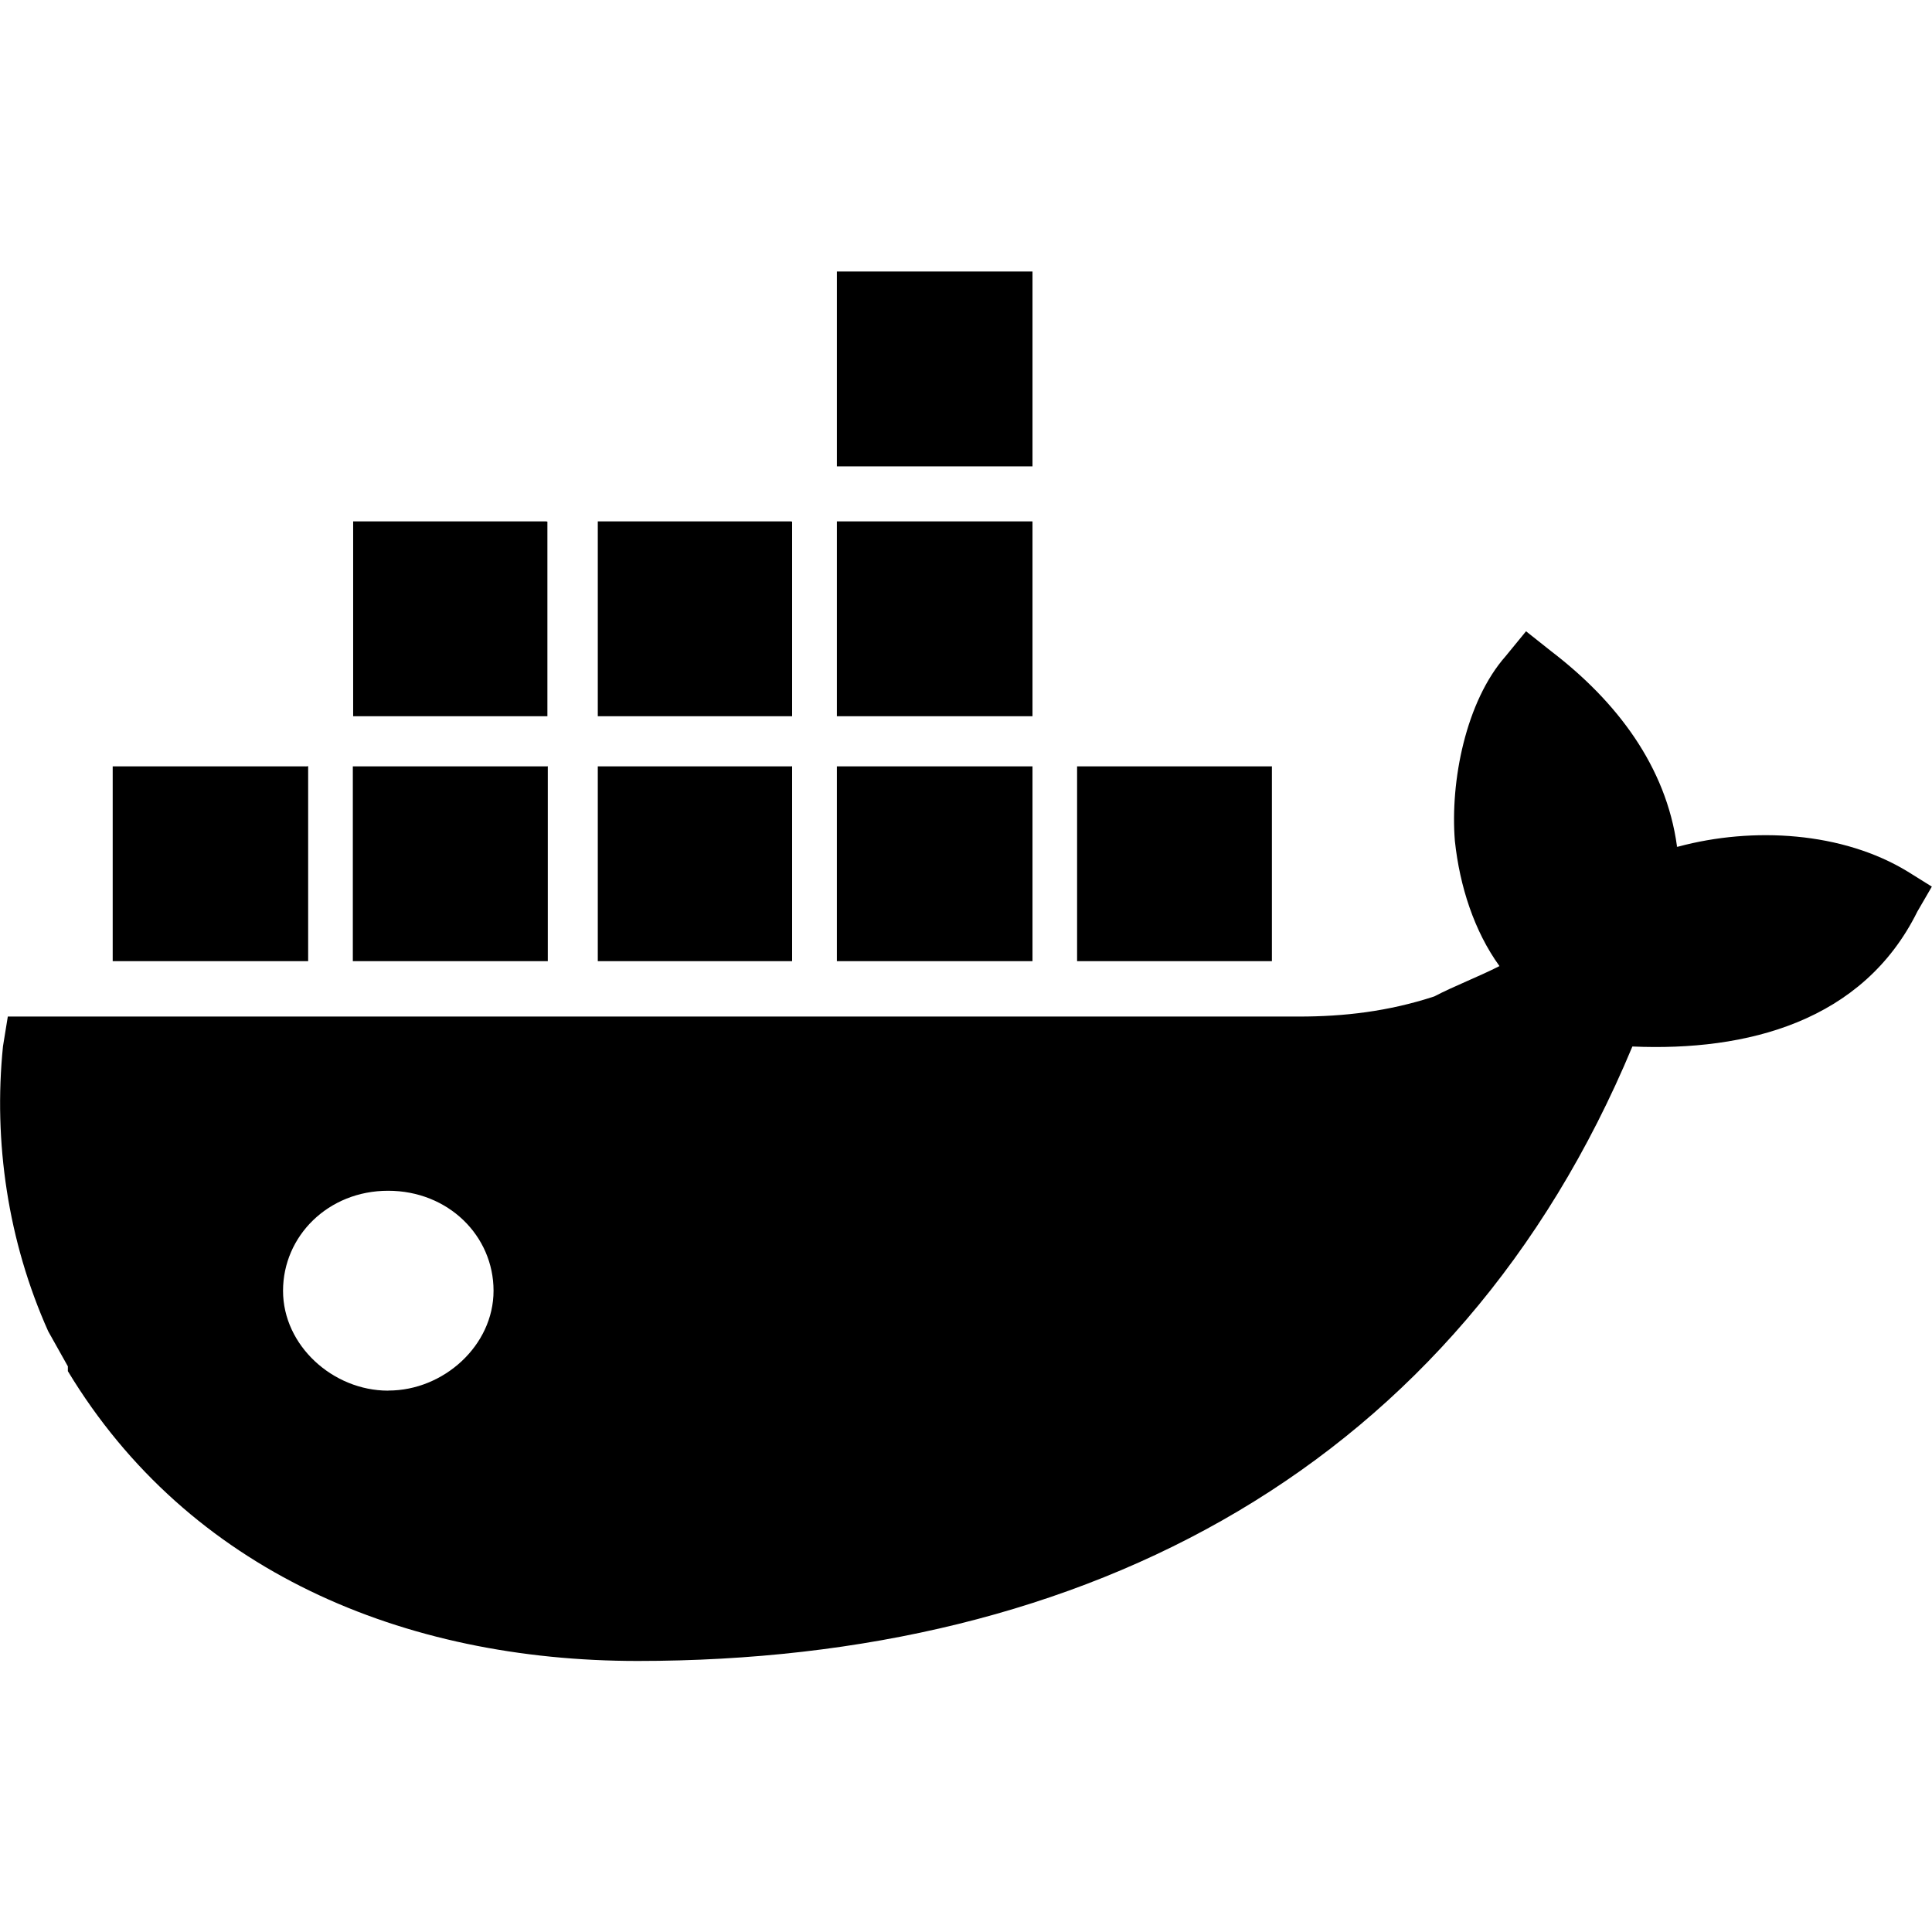
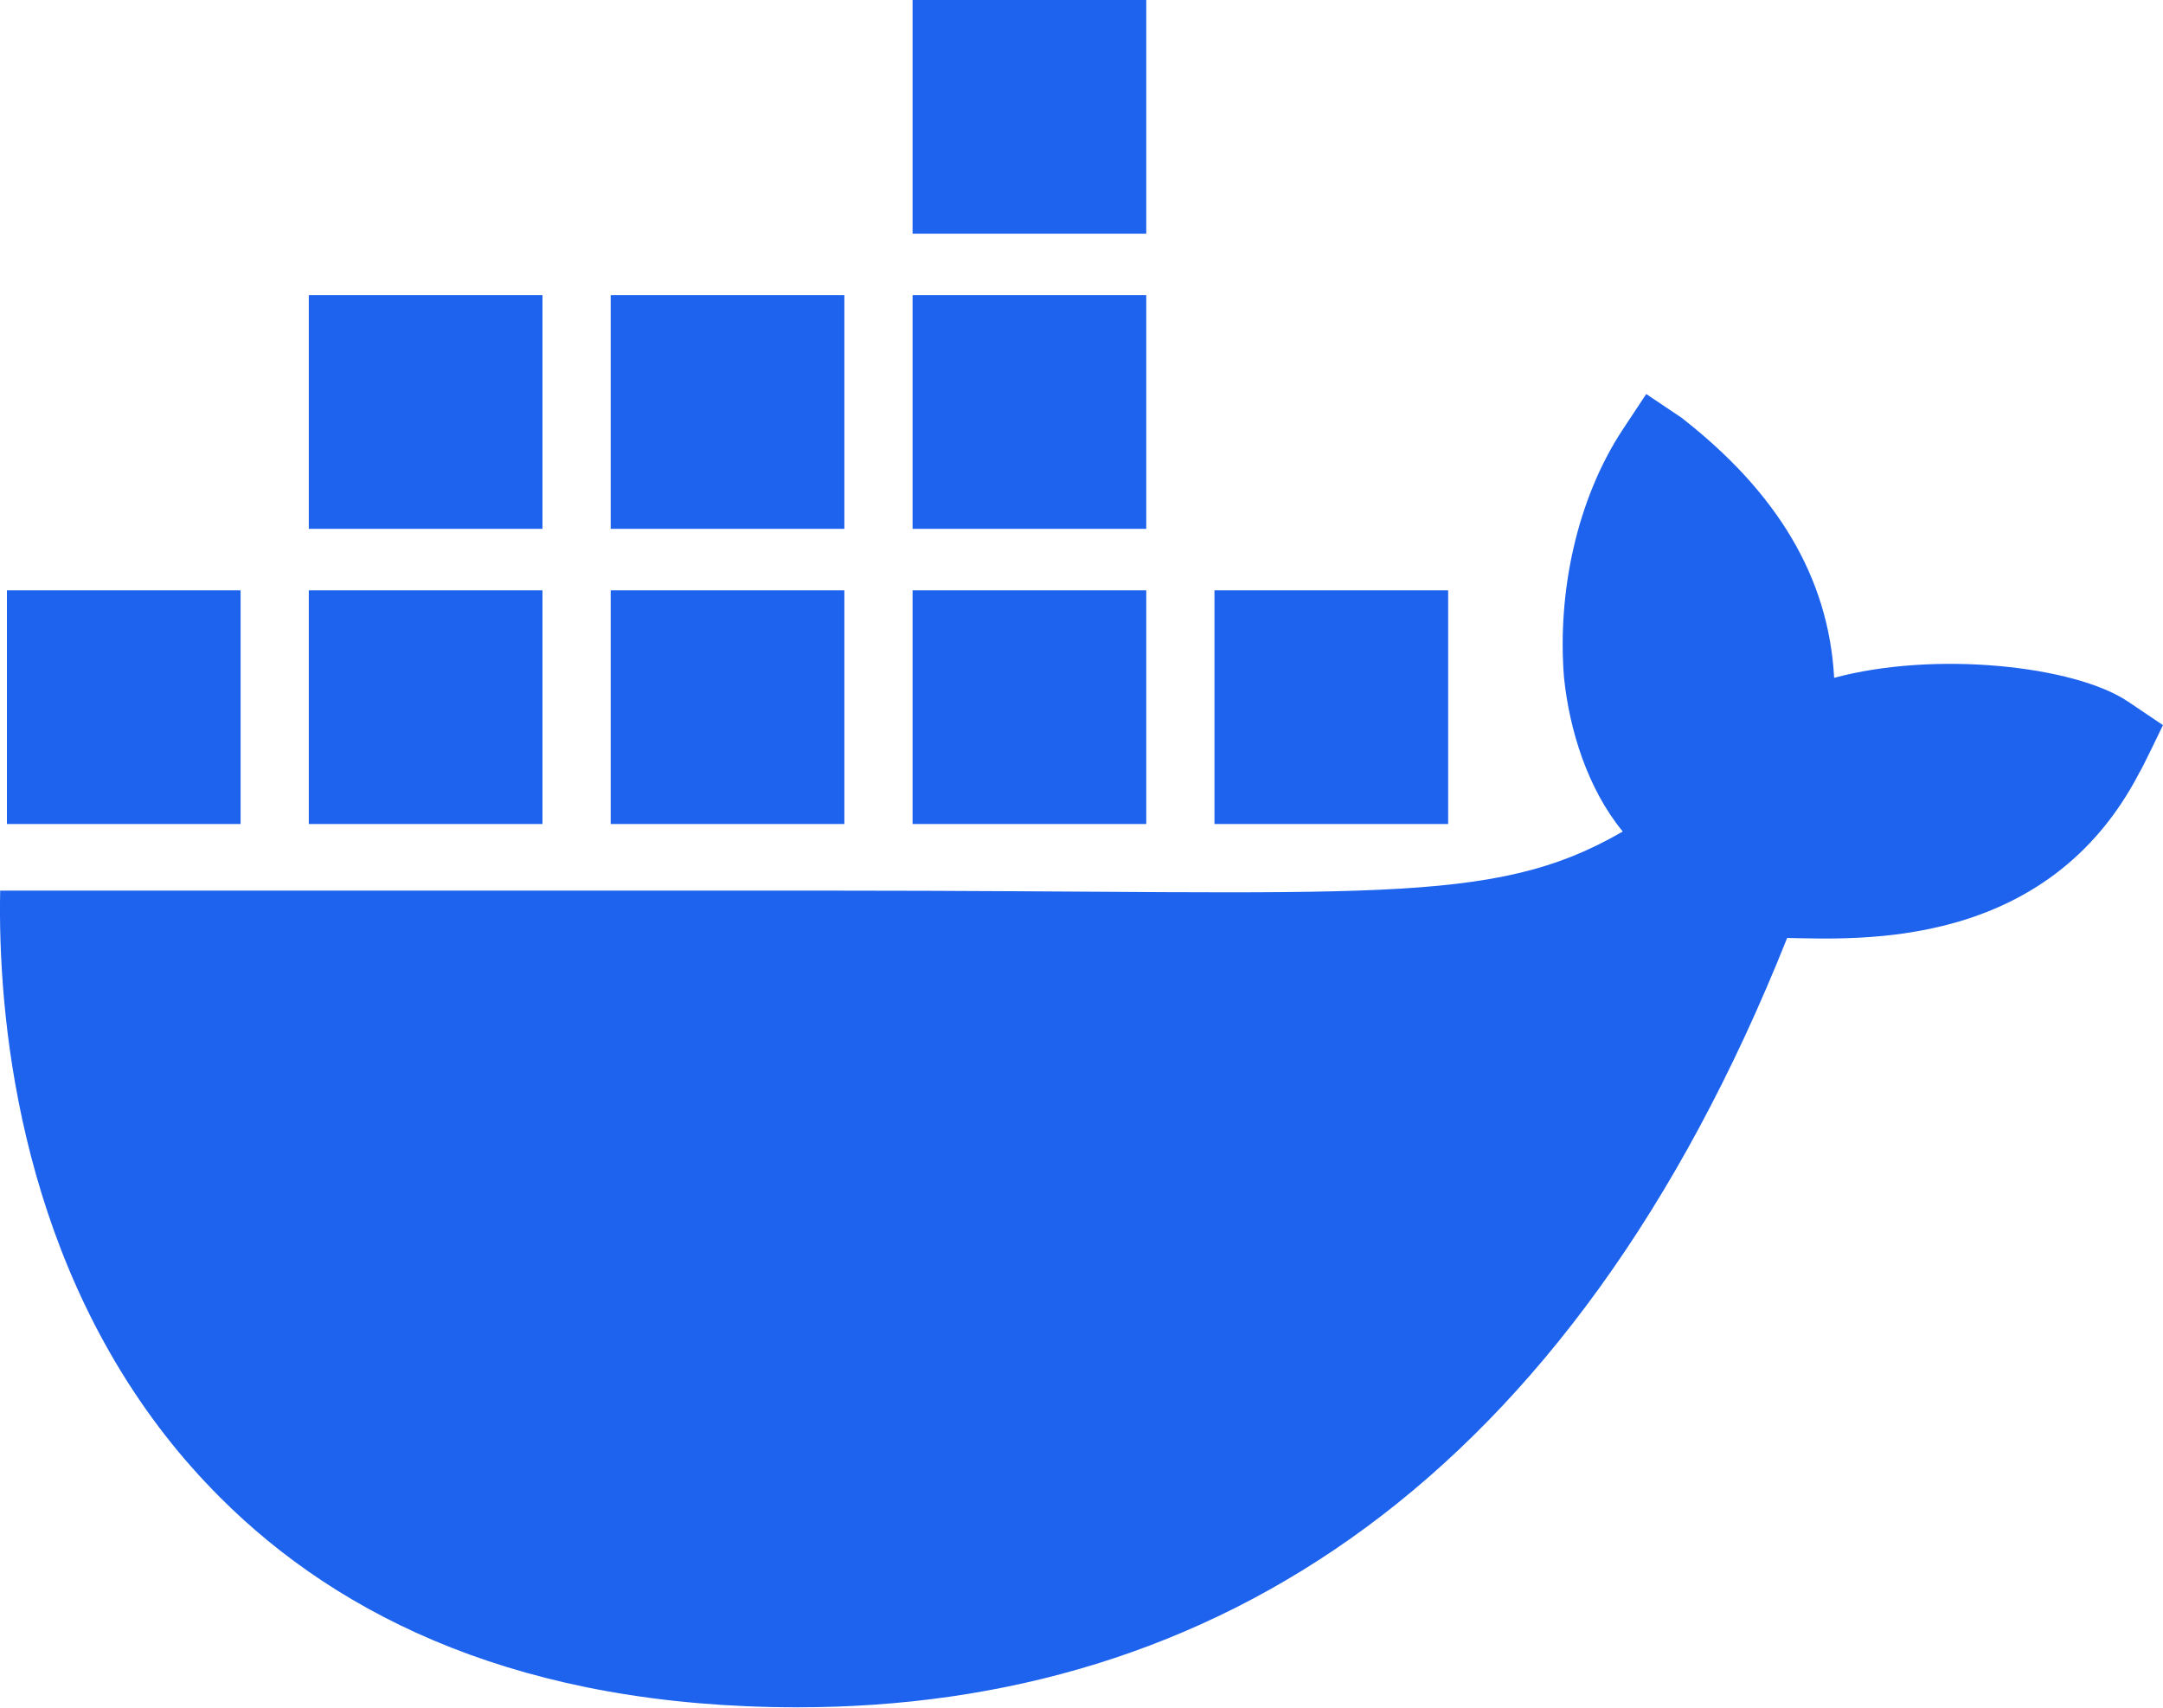
- <svg xmlns="http://www.w3.org/2000/svg" viewBox="0 0 24 24">
-   <path d="M4.82 17.275c-.684 0-1.304-.56-1.304-1.24s.56-1.243 1.305-1.243c.748 0 1.31.56 1.31 1.242s-.622 1.24-1.305 1.24zm16.012-6.763c-.135-.992-.75-1.8-1.56-2.42l-.315-.25-.254.31c-.494.56-.69 1.553-.63 2.295.06.562.24 1.12.554 1.554-.254.13-.568.25-.81.377-.57.187-1.124.25-1.68.25H.097l-.06.37c-.12 1.182.06 2.42.562 3.54l.244.435v.06c1.5 2.483 4.17 3.6 7.078 3.6 5.594 0 10.182-2.42 12.357-7.633 1.425.062 2.864-.31 3.54-1.676l.18-.31-.3-.187c-.81-.494-1.92-.56-2.85-.31l-.018.002zm-8.008-.992h-2.428v2.42h2.43V9.518l-.002.003zm0-3.043h-2.428v2.42h2.43V6.48l-.002-.003zm0-3.104h-2.428v2.42h2.43v-2.42h-.002zm2.97 6.147H13.38v2.42h2.42V9.518l-.007.003zm-8.998 0H4.383v2.42h2.422V9.518l-.01.003zm3.03 0h-2.4v2.42H9.84V9.518l-.015.003zm-6.03 0H1.4v2.42h2.428V9.518l-.03.003zm6.03-3.043h-2.4v2.42H9.84V6.48l-.015-.003zm-3.045 0H4.387v2.42H6.8V6.48l-.016-.003z" />
+ <svg xmlns="http://www.w3.org/2000/svg" id="Layer_1" data-name="Layer 1" viewBox="0 0 756.26 596.9">
+   <defs>
+     <style>
+       .cls-1 {
+         fill: #1d63ed;
+         stroke-width: 0px;
+       }
+     </style>
+   </defs>
+   <path class="cls-1" d="M743.96,245.25c-18.54-12.48-67.26-17.81-102.68-8.27-1.91-35.28-20.1-65.01-53.38-90.95l-12.32-8.27-8.21,12.4c-16.14,24.5-22.94,57.14-20.53,86.81,1.9,18.28,8.26,38.83,20.53,53.74-46.1,26.74-88.59,20.67-276.77,20.67H.06c-.85,42.49,5.98,124.23,57.96,190.77,5.74,7.35,12.04,14.46,18.87,21.31,42.26,42.32,106.11,73.35,201.59,73.44,145.66.13,270.46-78.6,346.37-268.97,24.98.41,90.92,4.48,123.19-57.88.79-1.05,8.21-16.54,8.21-16.54l-12.3-8.27ZM189.67,206.39h-81.7v81.7h81.7v-81.7ZM295.22,206.39h-81.7v81.7h81.7v-81.7ZM400.77,206.39h-81.7v81.7h81.7v-81.7ZM506.32,206.39h-81.7v81.7h81.7v-81.7ZM84.12,206.39H2.42v81.7h81.7v-81.7ZM189.67,103.2h-81.7v81.7h81.7v-81.7ZM295.22,103.2h-81.7v81.7h81.7v-81.7ZM400.77,103.2h-81.7v81.7h81.7v-81.7ZM400.77,0h-81.7v81.7h81.7V0Z" />
</svg>
